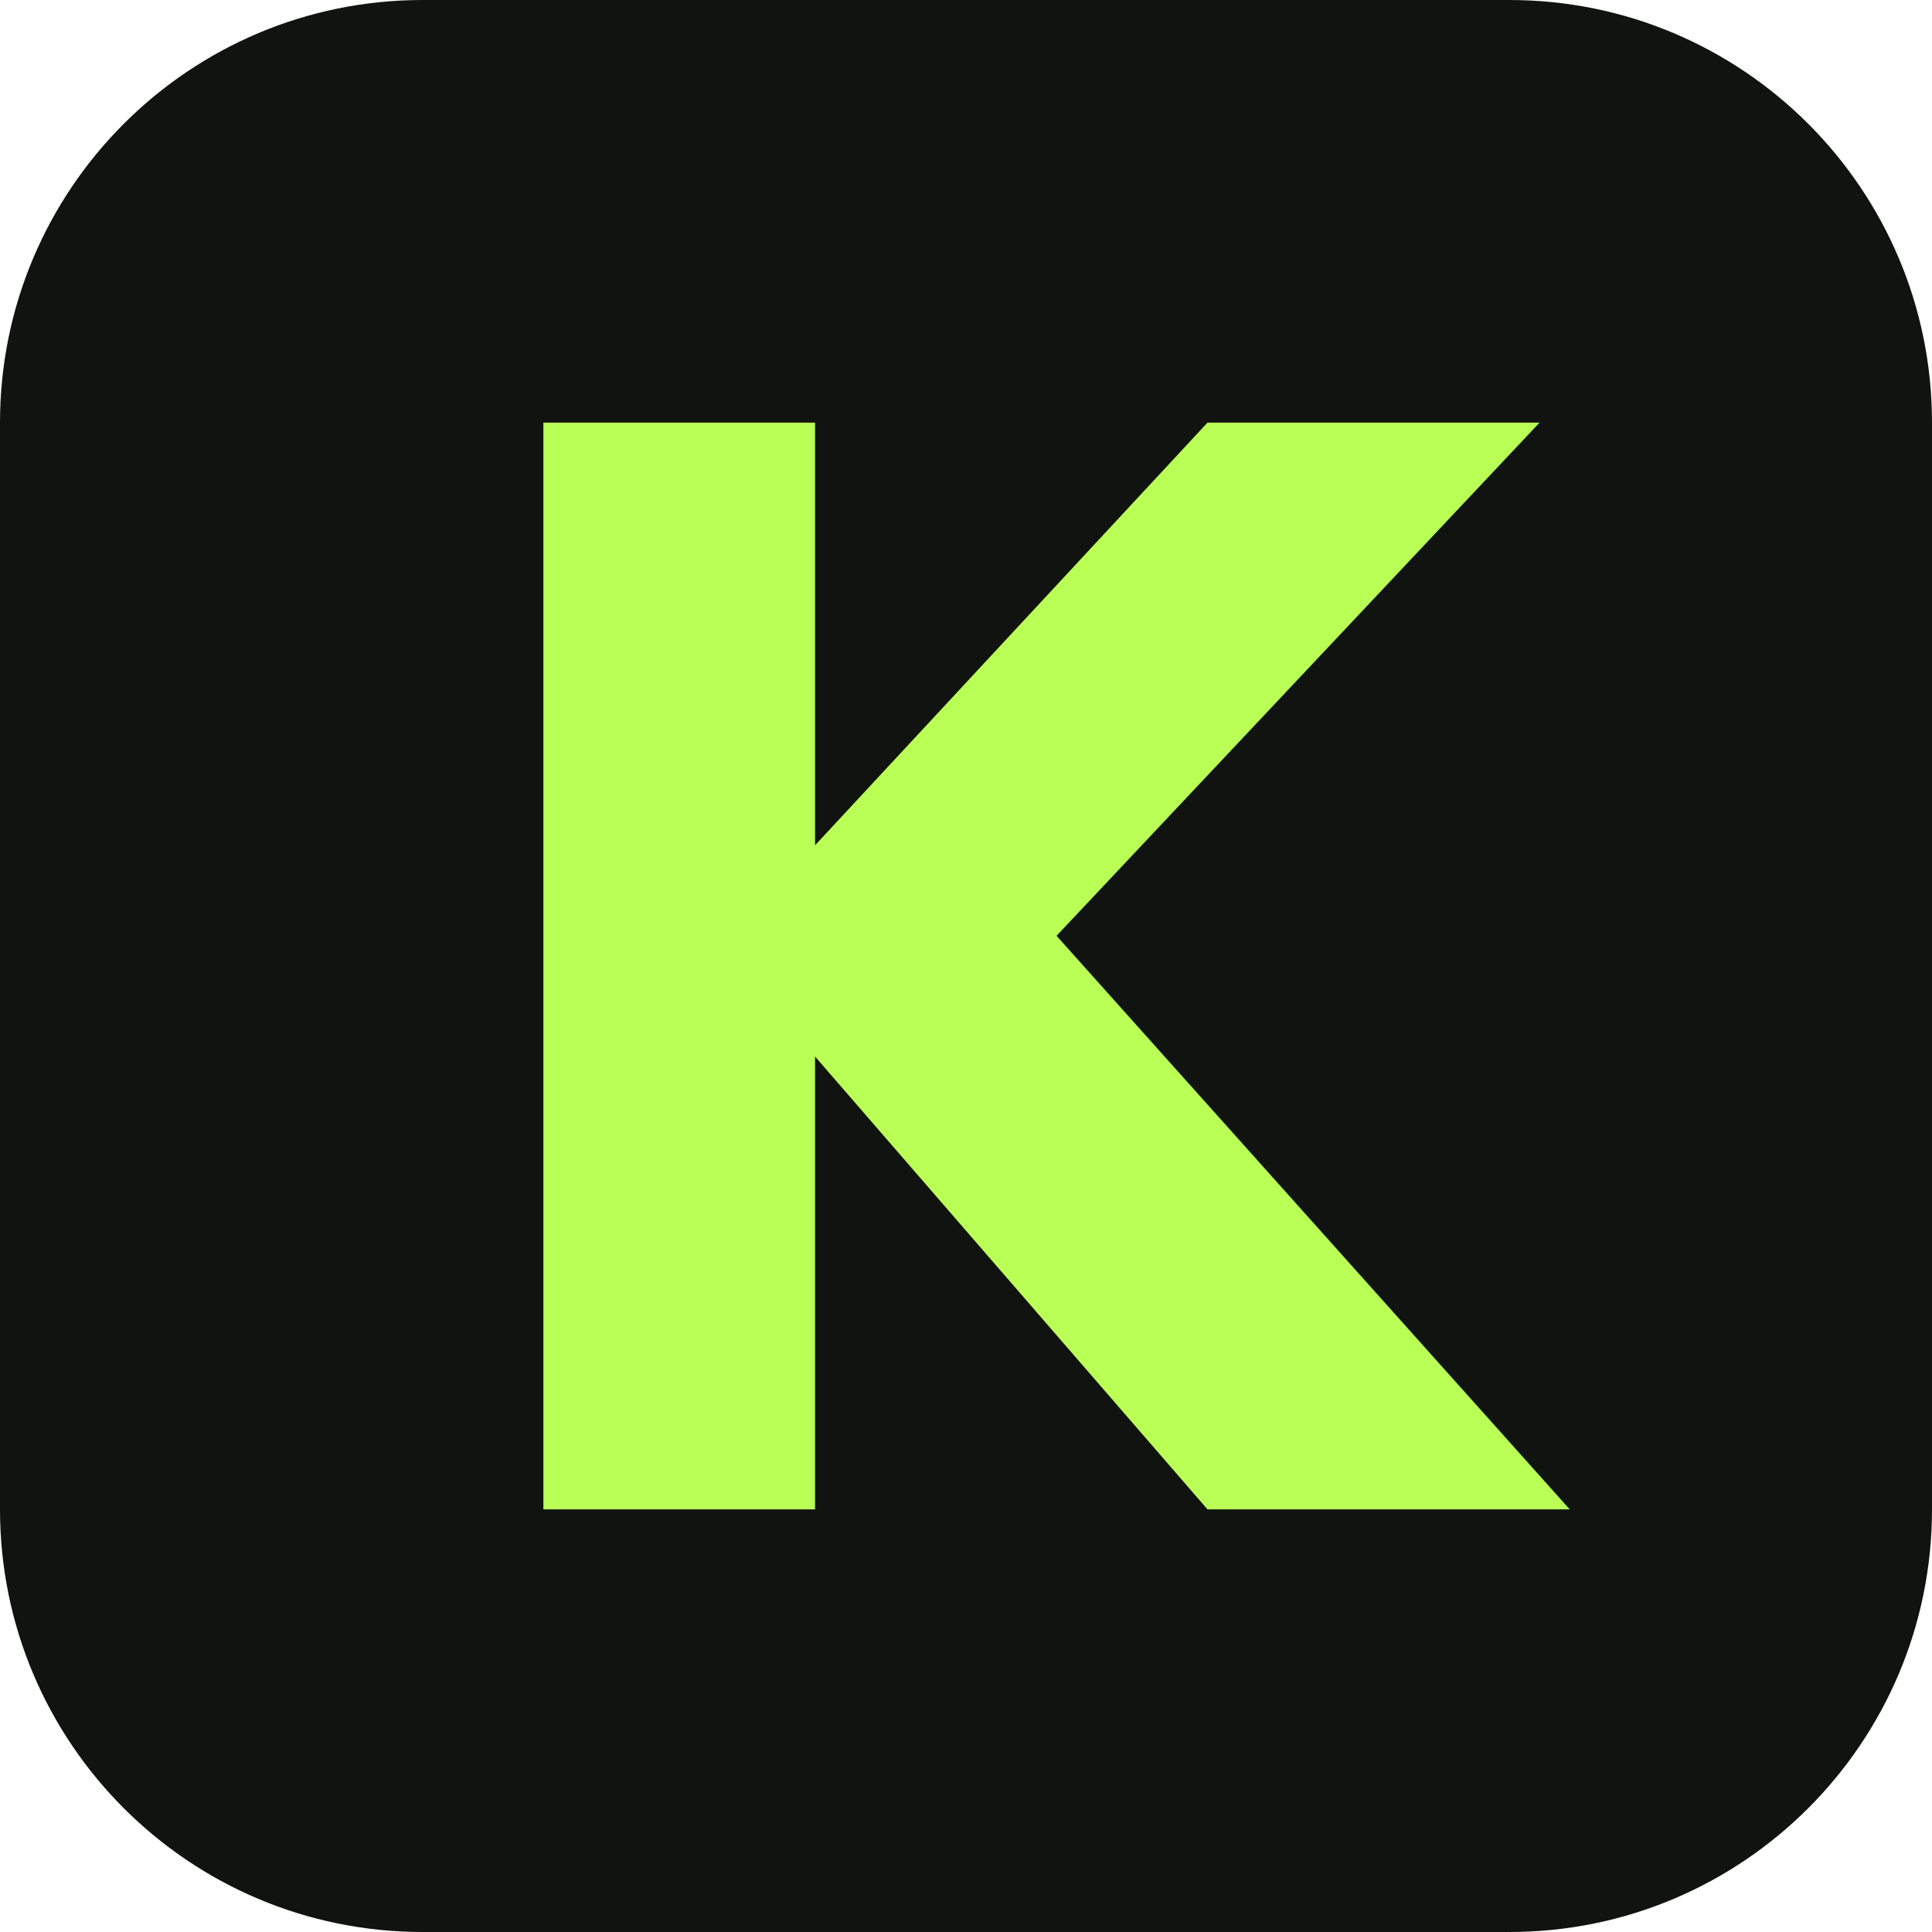
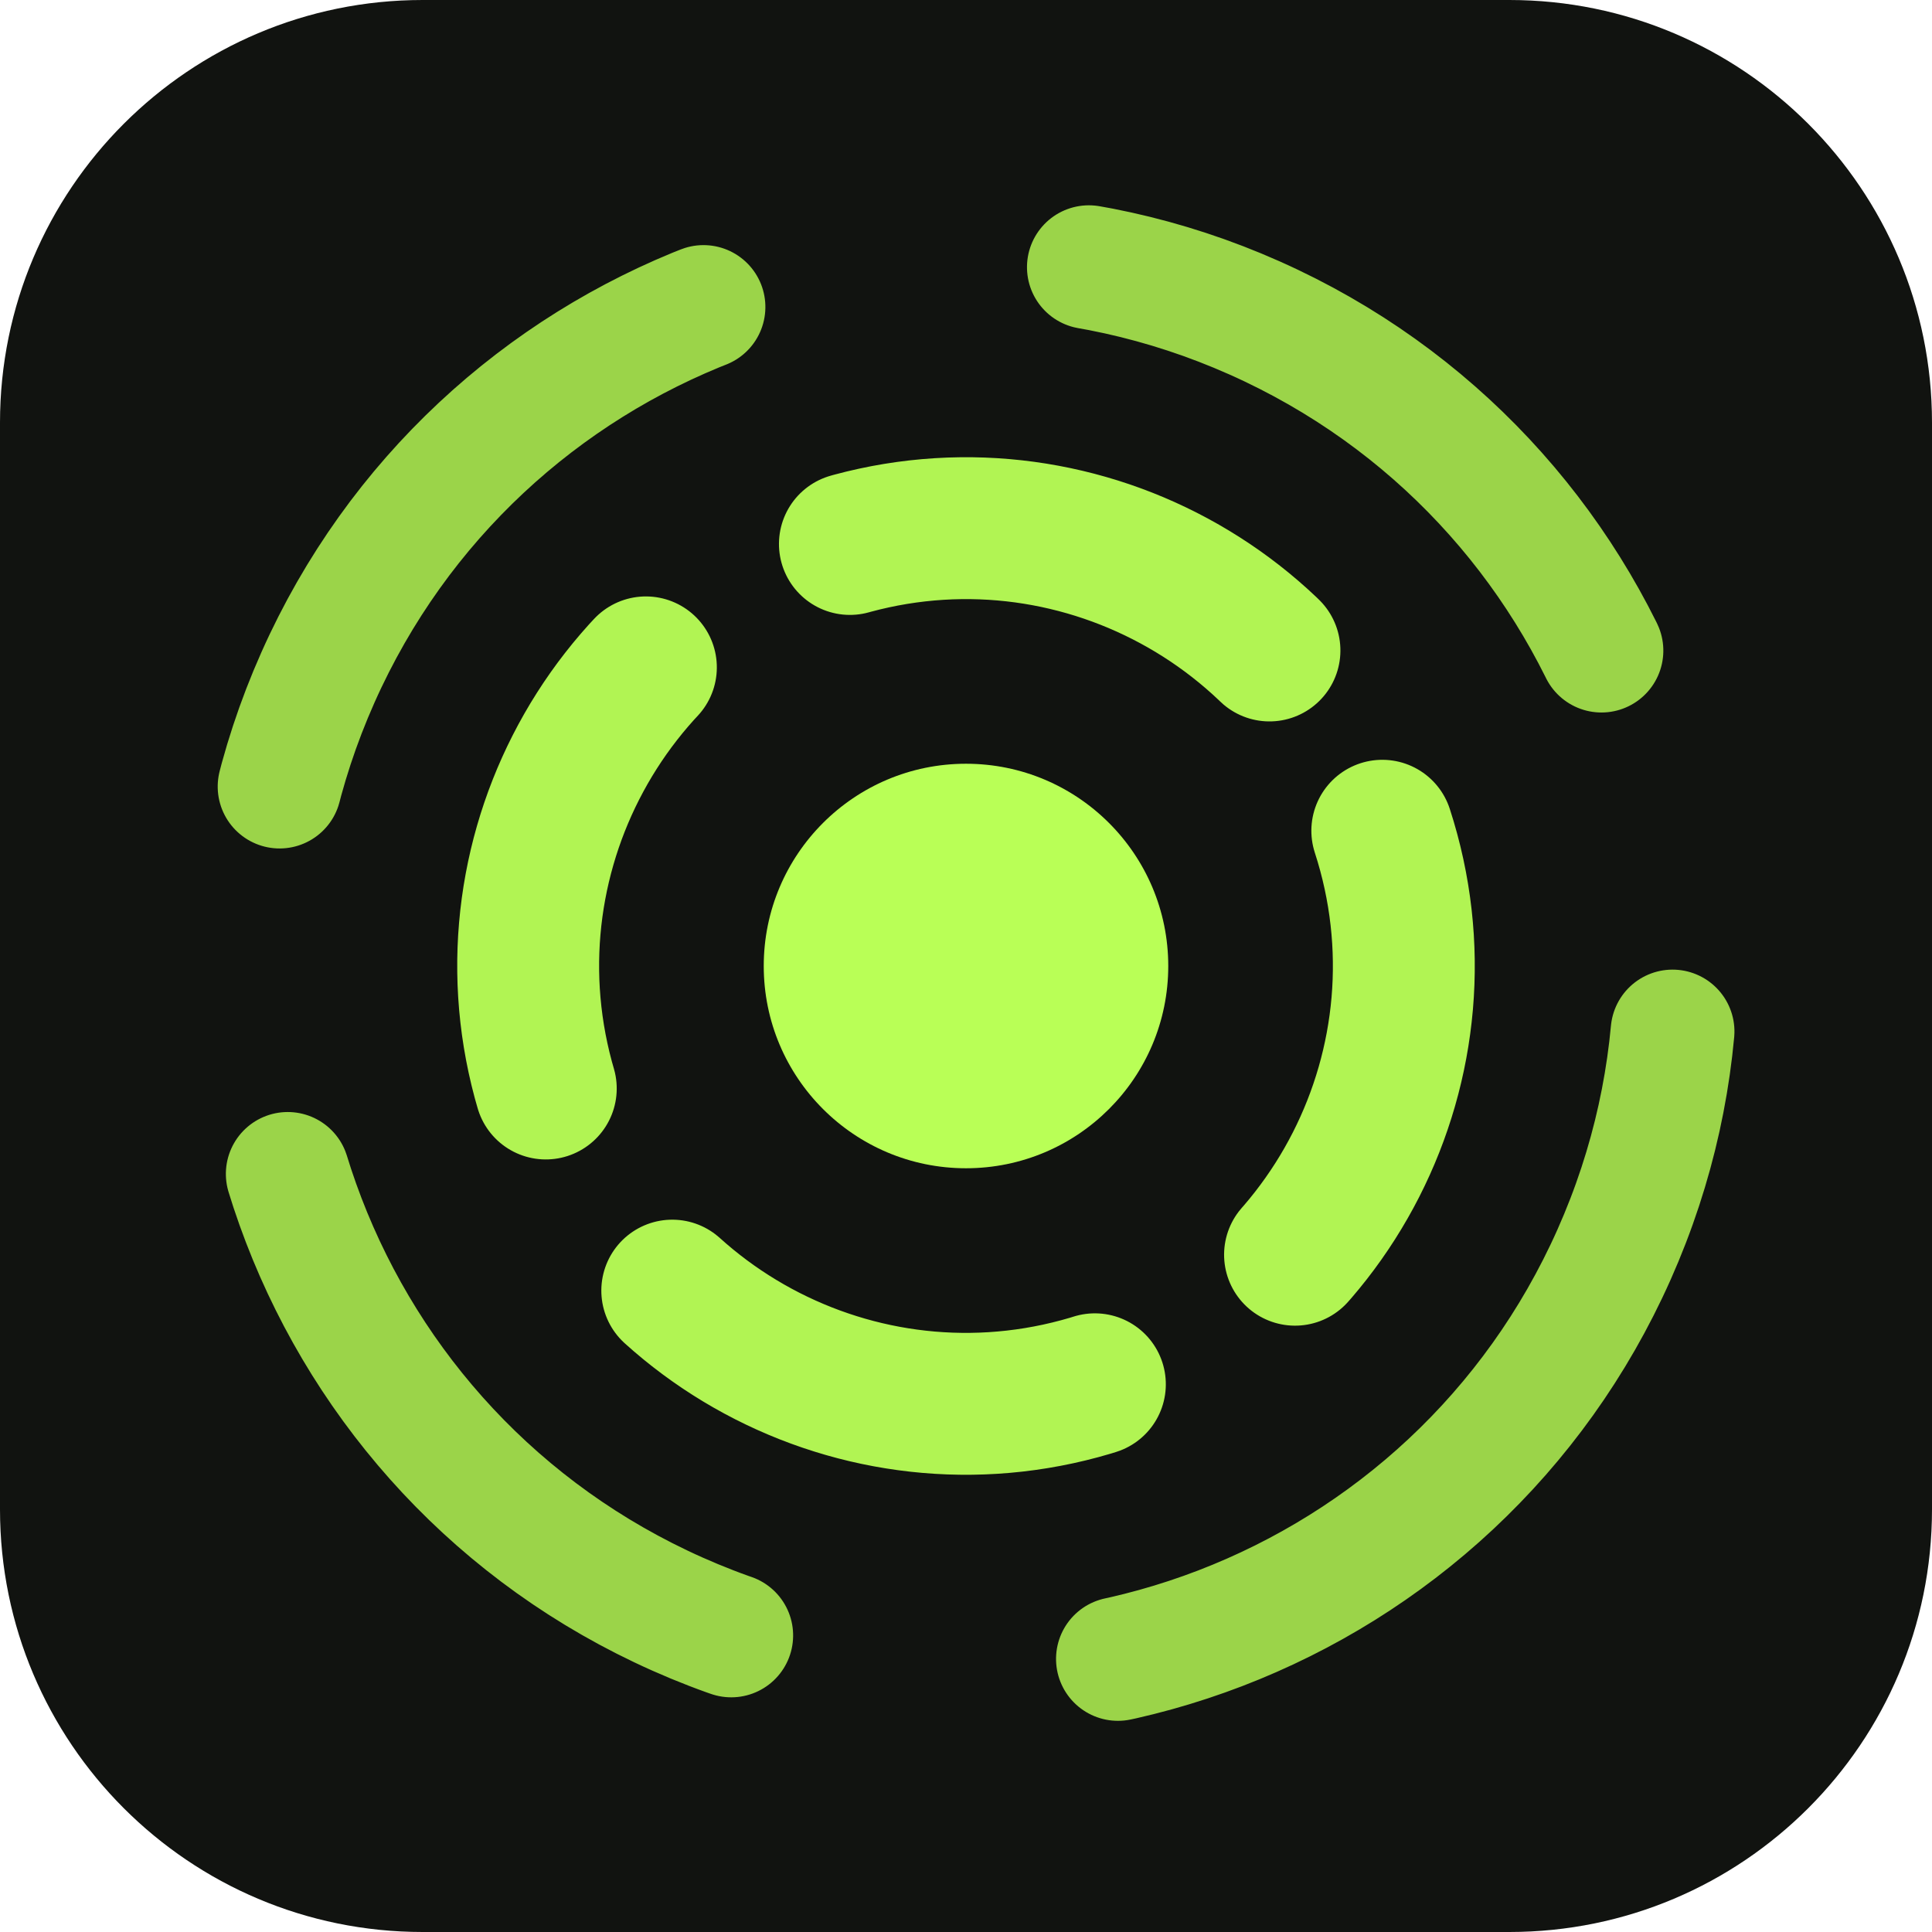
<svg xmlns="http://www.w3.org/2000/svg" viewBox="0 0 64 64">
  <rect width="64" height="64" rx="14" fill="#111310" />
-   <path d="M18 14h9v14l13-14h11L35 31l17 19H40L27 35v15h-9z" fill="#b9ff56" />
+   <g fill="none" stroke="#b9ff56" stroke-linecap="round">
+     <circle cx="32" cy="32" r="23.5" stroke-width="4.1" stroke-dasharray="22 13" transform="rotate(24 32 32)" opacity=".82" />
+     <circle cx="32" cy="32" r="14.5" stroke-width="4.7" stroke-dasharray="15 8" transform="rotate(-18 32 32)" opacity=".95" />
+   </g>
+   <circle cx="32" cy="32" r="6.7" fill="#b9ff56" />
</svg>
